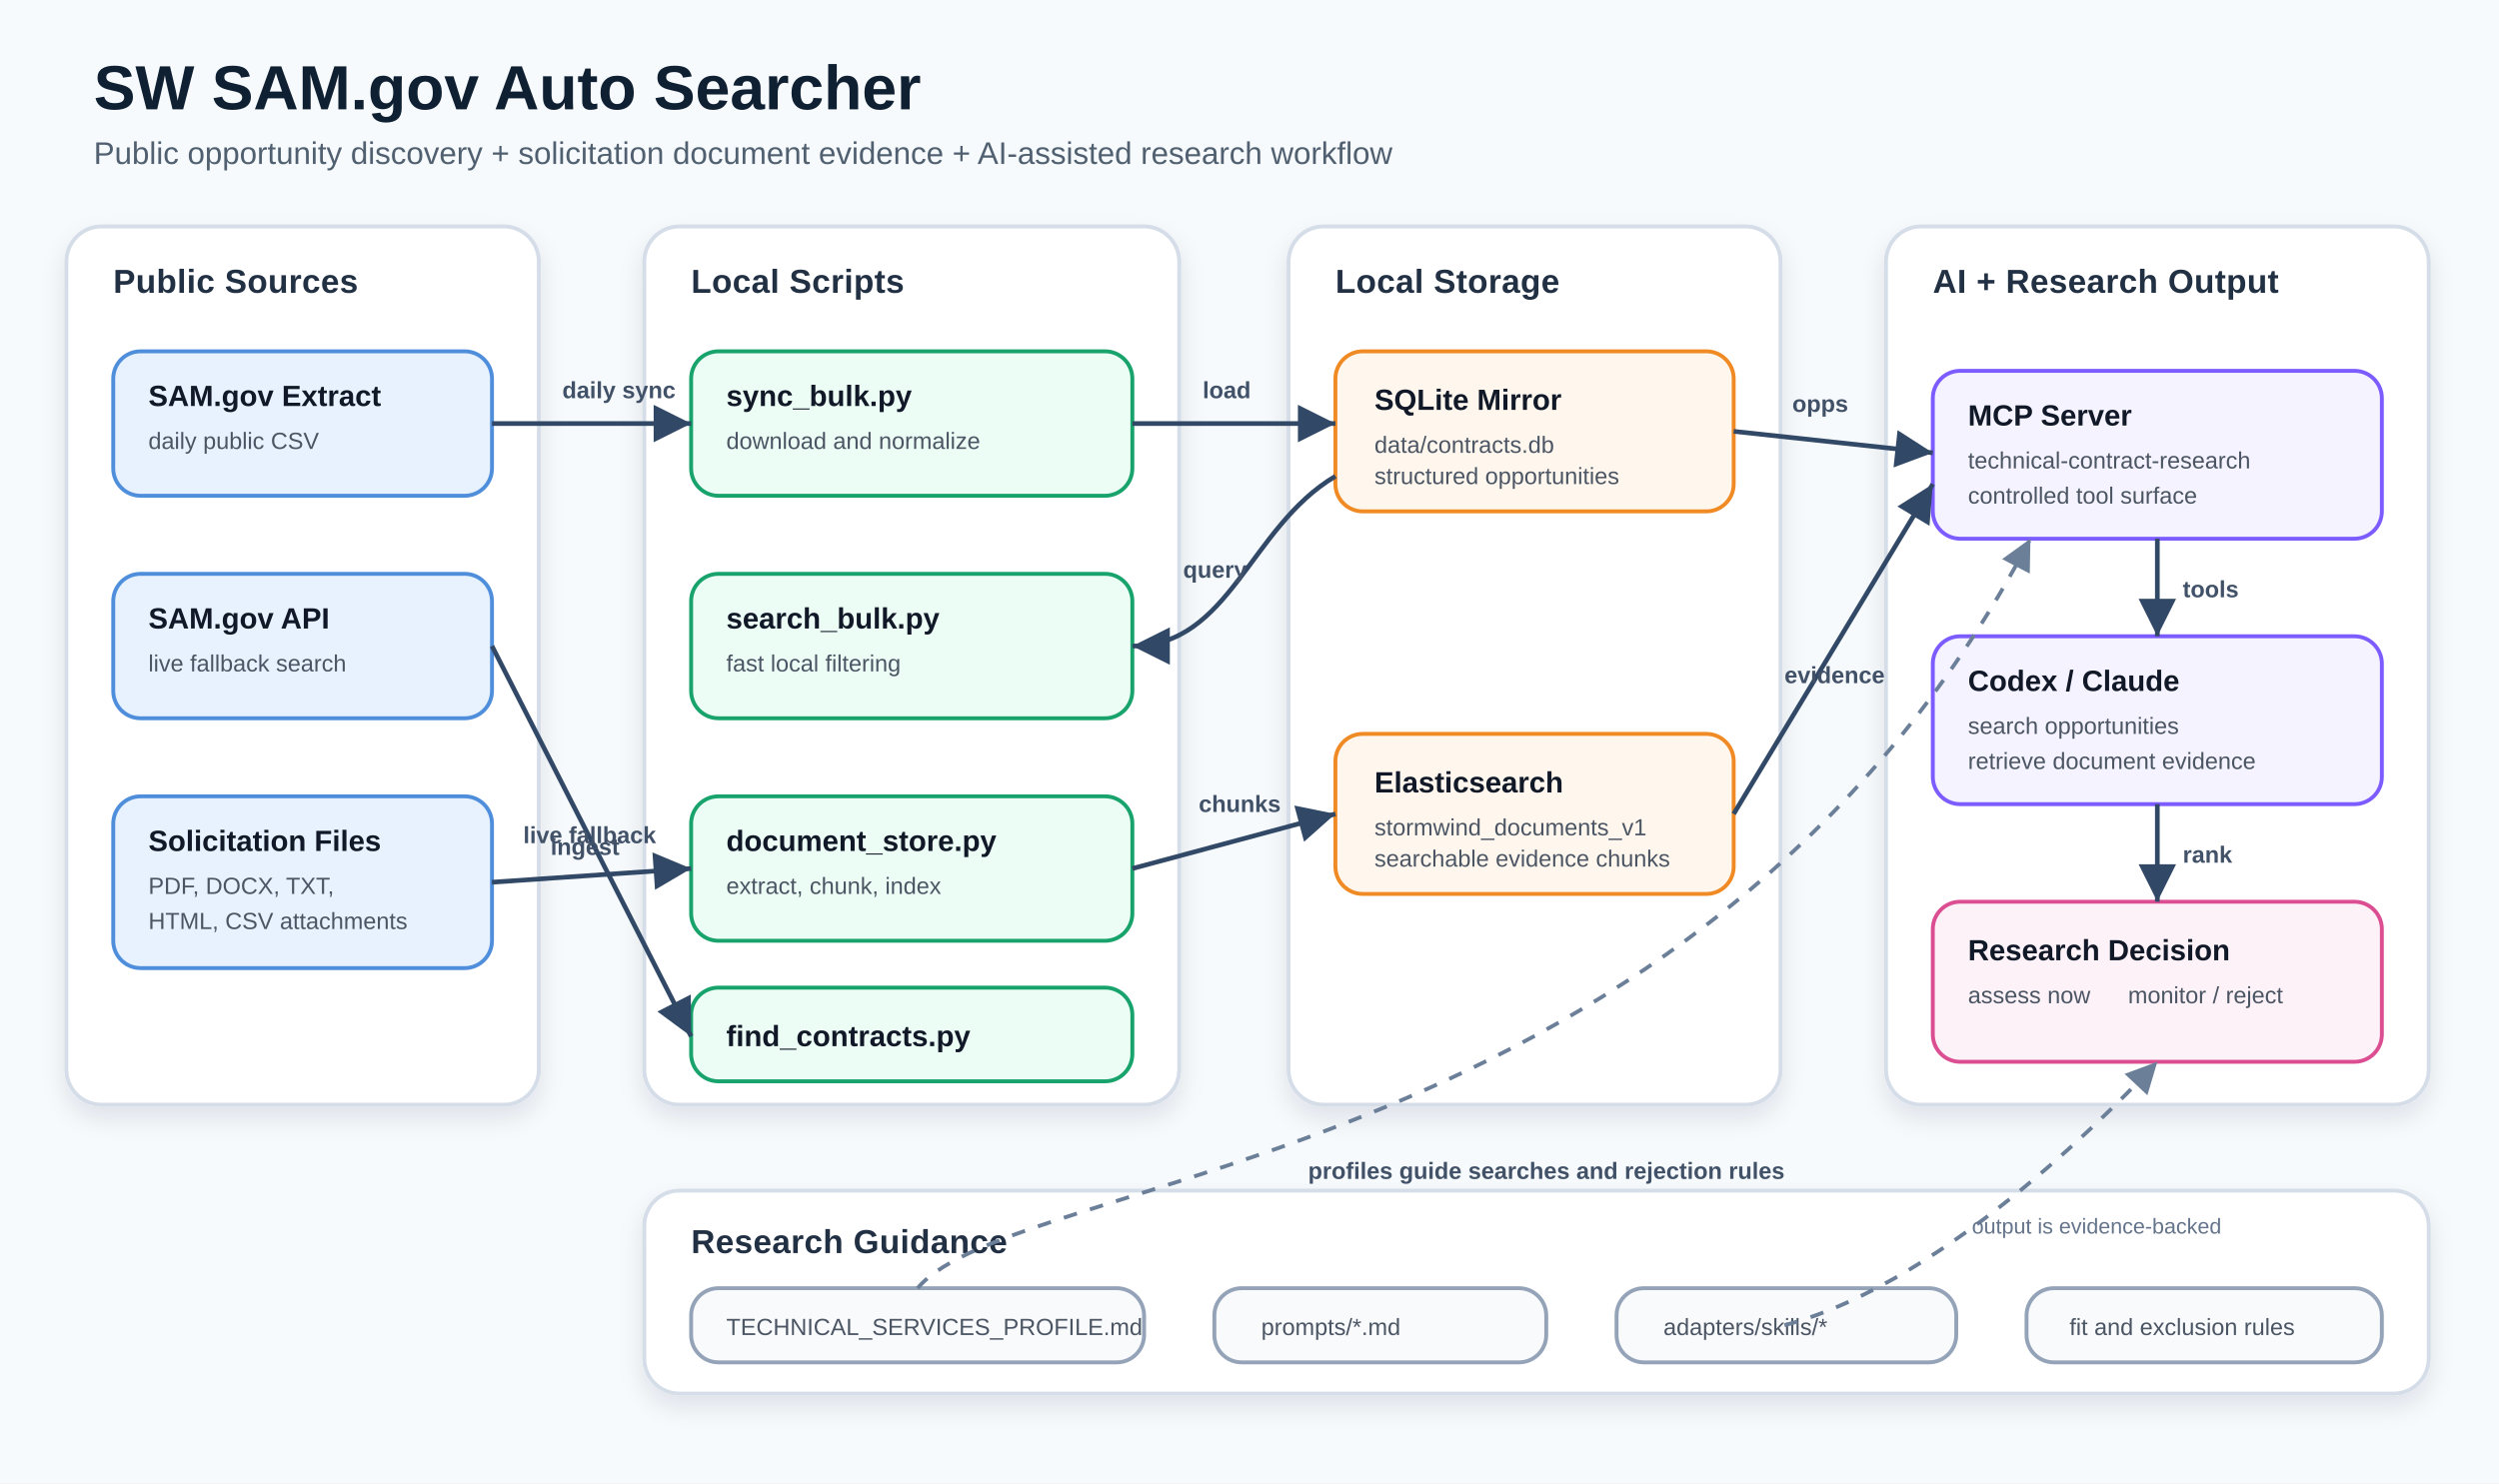
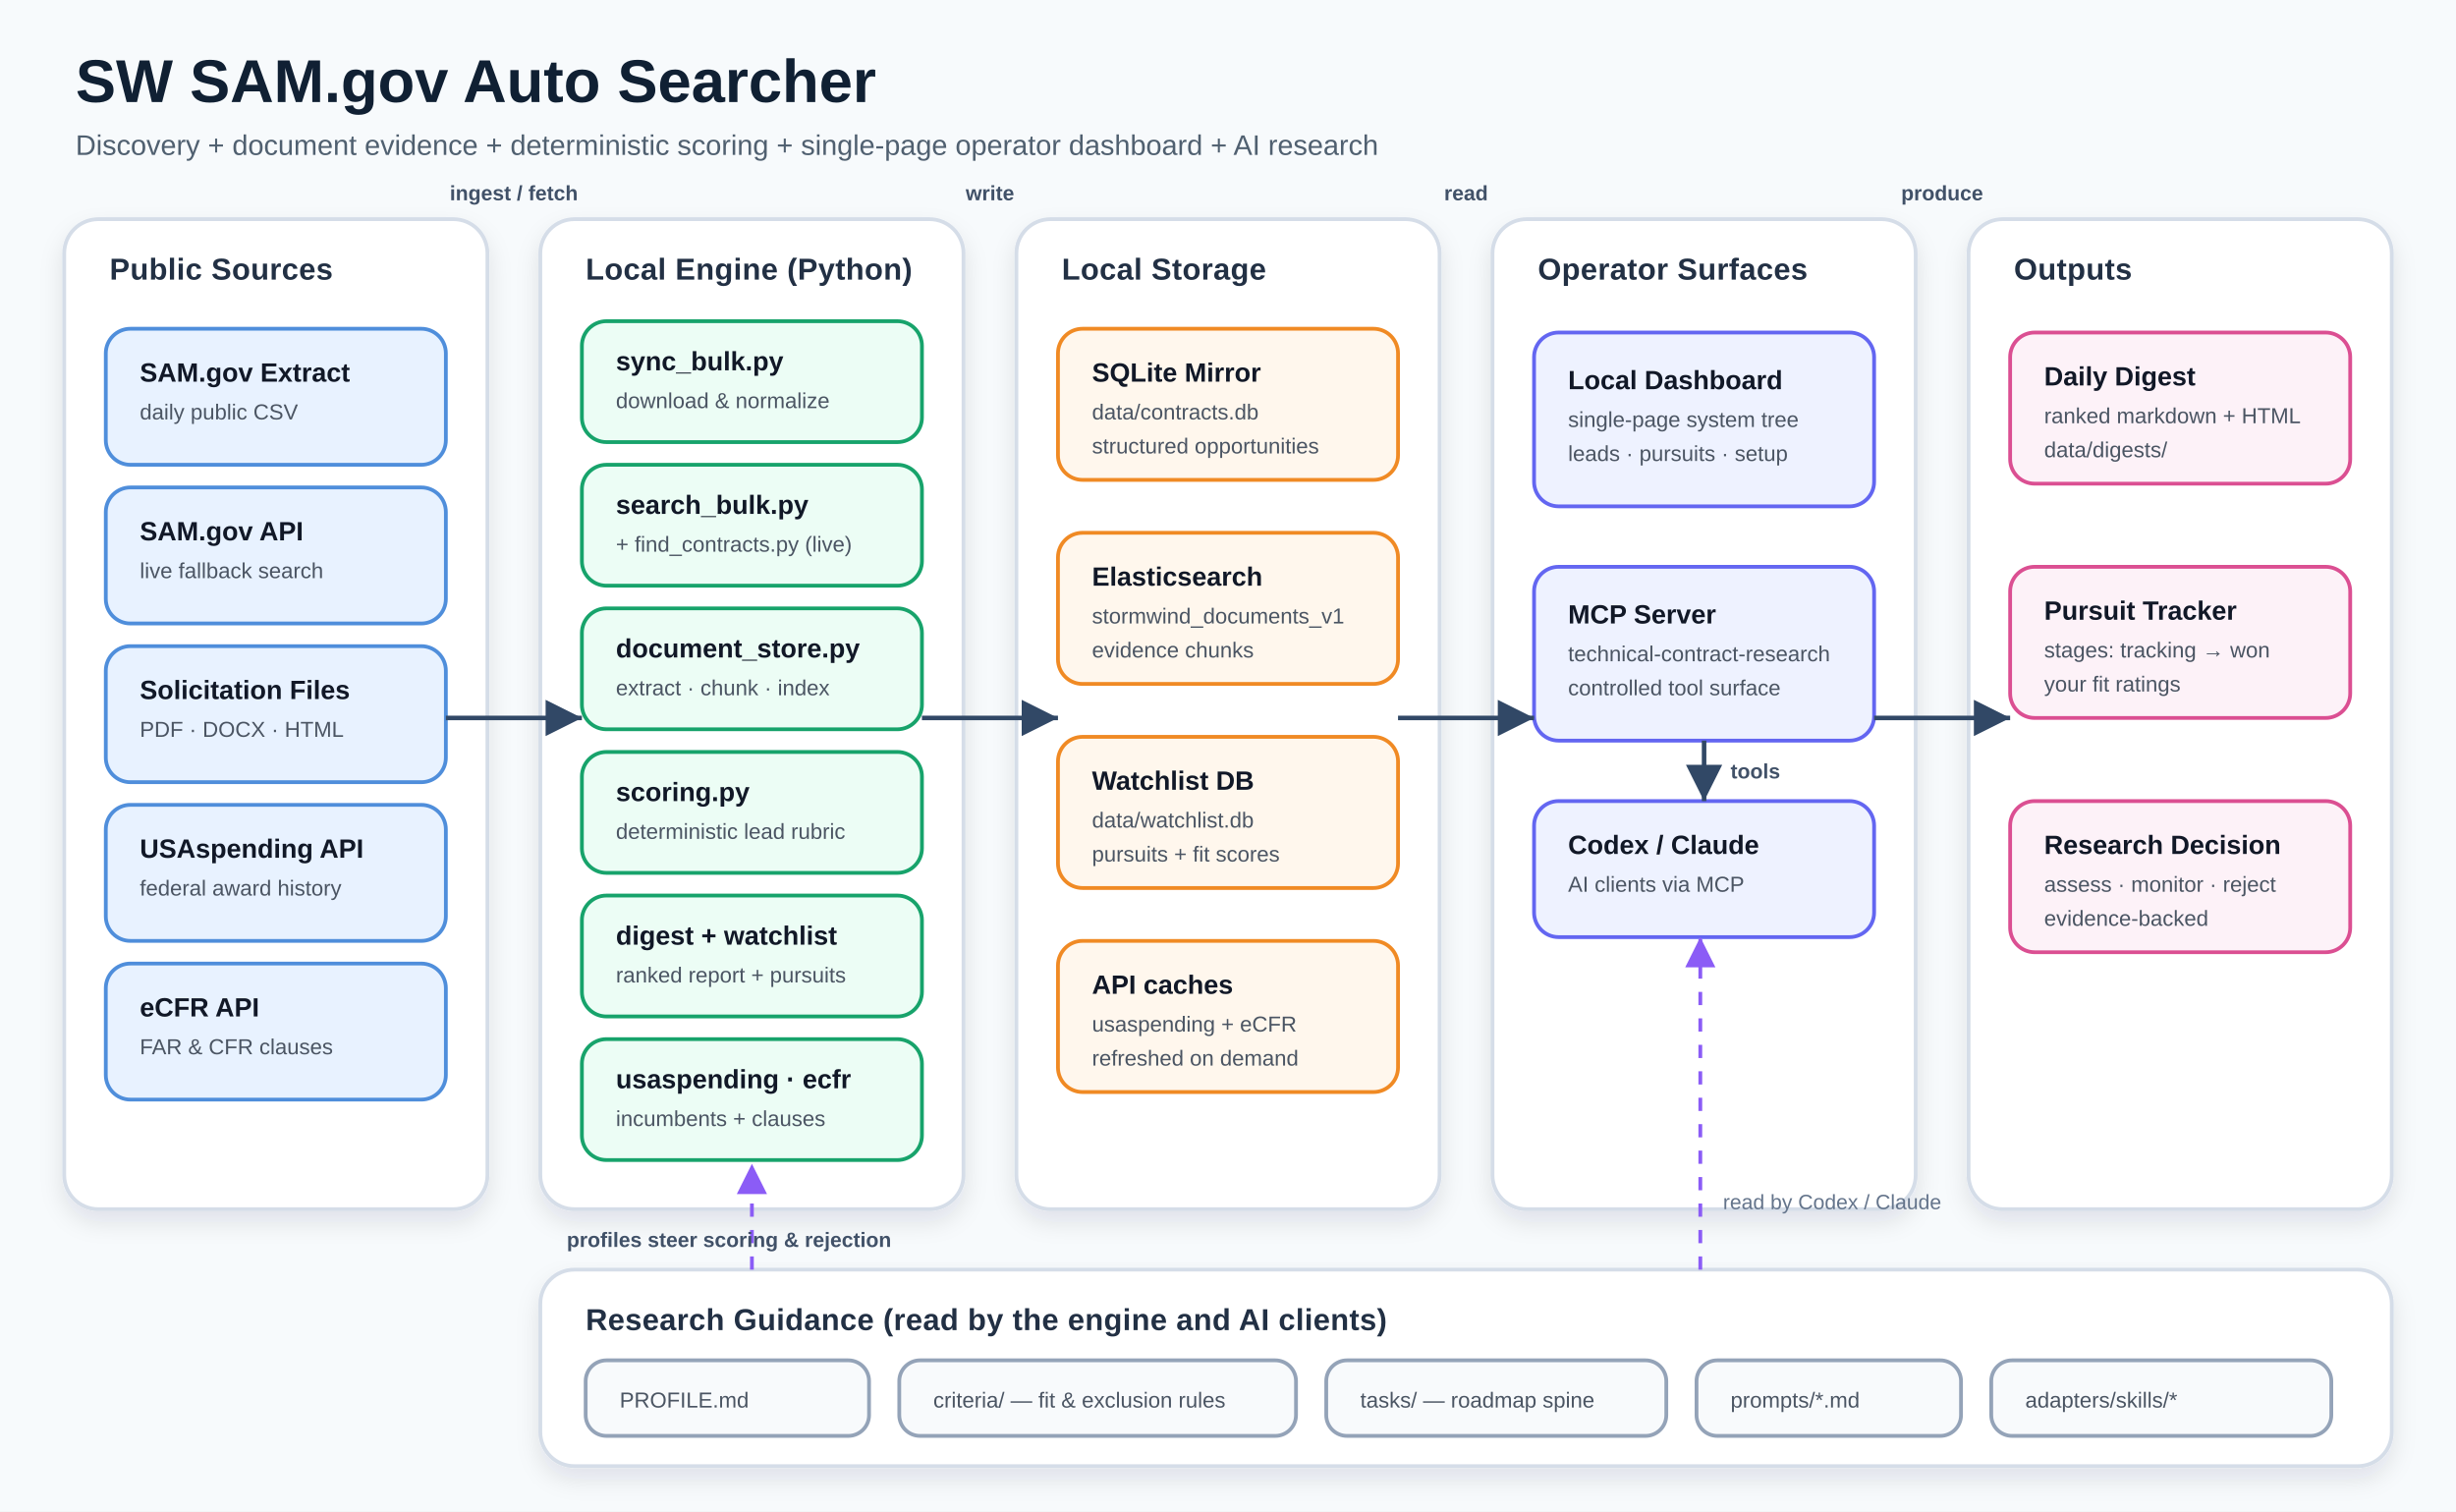
- <svg xmlns="http://www.w3.org/2000/svg" width="1280" height="760" viewBox="0 0 1280 760" role="img" aria-labelledby="title desc">
+ <svg xmlns="http://www.w3.org/2000/svg" width="1300" height="800" viewBox="0 0 1300 800" role="img" aria-labelledby="title desc">
  <defs>
    <style>
      .page { fill: #f7fafc; }
      .title { font: 700 32px "Segoe UI", Arial, sans-serif; fill: #102033; }
-       .subtitle { font: 400 16px "Segoe UI", Arial, sans-serif; fill: #506070; }
-       .lane { fill: #ffffff; stroke: #d5dde8; stroke-width: 2; rx: 18; }
-       .laneTitle { font: 700 17px "Segoe UI", Arial, sans-serif; fill: #223044; letter-spacing: .2px; }
-       .box { stroke-width: 2; rx: 14; }
-       .boxText { font: 700 15px "Segoe UI", Arial, sans-serif; fill: #111827; }
-       .boxSub { font: 400 12px "Segoe UI", Arial, sans-serif; fill: #4b5563; }
-       .label { font: 700 12px "Segoe UI", Arial, sans-serif; fill: #415168; }
+       .subtitle { font: 400 15px "Segoe UI", Arial, sans-serif; fill: #506070; }
+       .lane { fill: #ffffff; stroke: #d5dde8; stroke-width: 2; }
+       .laneTitle { font: 700 16px "Segoe UI", Arial, sans-serif; fill: #223044; letter-spacing: .2px; }
+       .box { stroke-width: 2; }
+       .boxText { font: 700 14px "Segoe UI", Arial, sans-serif; fill: #111827; }
+       .boxSub { font: 400 11.5px "Segoe UI", Arial, sans-serif; fill: #4b5563; }
+       .label { font: 700 11px "Segoe UI", Arial, sans-serif; fill: #415168; }
      .small { font: 400 11px "Segoe UI", Arial, sans-serif; fill: #64748b; }
      .arrow { fill: none; stroke: #314866; stroke-width: 2.4; marker-end: url(#arrowHead); }
-       .softArrow { fill: none; stroke: #6b7f99; stroke-width: 2; stroke-dasharray: 7 7; marker-end: url(#arrowHeadSoft); }
+       .softArrow { fill: none; stroke: #8b5cf6; stroke-width: 2; stroke-dasharray: 7 7; marker-end: url(#arrowHeadSoft); }
      .source { fill: #e8f2ff; stroke: #4f8edb; }
-       .tool { fill: #ecfdf5; stroke: #17a36b; }
+       .engine { fill: #ecfdf5; stroke: #17a36b; }
      .store { fill: #fff7ed; stroke: #f08a24; }
-       .ai { fill: #f5f3ff; stroke: #7c5cff; }
+       .surface { fill: #eef2ff; stroke: #6366f1; }
      .out { fill: #fdf2f8; stroke: #db4f92; }
      .guide { fill: #f8fafc; stroke: #94a3b8; }
    </style>
    <marker id="arrowHead" markerWidth="12" markerHeight="12" refX="10" refY="6" orient="auto">
      <path d="M2,2 L10,6 L2,10 Z" fill="#314866" />
    </marker>
    <marker id="arrowHeadSoft" markerWidth="12" markerHeight="12" refX="10" refY="6" orient="auto">
-       <path d="M2,2 L10,6 L2,10 Z" fill="#6b7f99" />
+       <path d="M2,2 L10,6 L2,10 Z" fill="#8b5cf6" />
    </marker>
    <filter id="shadow" x="-10%" y="-10%" width="120%" height="130%">
      <feDropShadow dx="0" dy="6" stdDeviation="6" flood-color="#0f172a" flood-opacity=".10" />
    </filter>
  </defs>
-   <rect class="page" width="1280" height="760" />
-   <text class="title" x="48" y="56">SW SAM.gov Auto Searcher</text>
-   <text class="subtitle" x="48" y="84">Public opportunity discovery + solicitation document evidence + AI-assisted research workflow</text>
-   <rect class="lane" x="34" y="116" width="242" height="450" filter="url(#shadow)" />
-   <text class="laneTitle" x="58" y="150">Public Sources</text>
-   <rect class="box source" x="58" y="180" width="194" height="74" />
-   <text class="boxText" x="76" y="208">SAM.gov Extract</text>
-   <text class="boxSub" x="76" y="230">daily public CSV</text>
-   <rect class="box source" x="58" y="294" width="194" height="74" />
-   <text class="boxText" x="76" y="322">SAM.gov API</text>
-   <text class="boxSub" x="76" y="344">live fallback search</text>
-   <rect class="box source" x="58" y="408" width="194" height="88" />
-   <text class="boxText" x="76" y="436">Solicitation Files</text>
-   <text class="boxSub" x="76" y="458">PDF, DOCX, TXT,</text>
-   <text class="boxSub" x="76" y="476">HTML, CSV attachments</text>
-   <rect class="lane" x="330" y="116" width="274" height="450" filter="url(#shadow)" />
-   <text class="laneTitle" x="354" y="150">Local Scripts</text>
-   <rect class="box tool" x="354" y="180" width="226" height="74" />
-   <text class="boxText" x="372" y="208">sync_bulk.py</text>
-   <text class="boxSub" x="372" y="230">download and normalize</text>
-   <rect class="box tool" x="354" y="294" width="226" height="74" />
-   <text class="boxText" x="372" y="322">search_bulk.py</text>
-   <text class="boxSub" x="372" y="344">fast local filtering</text>
-   <rect class="box tool" x="354" y="408" width="226" height="74" />
-   <text class="boxText" x="372" y="436">document_store.py</text>
-   <text class="boxSub" x="372" y="458">extract, chunk, index</text>
-   <rect class="box tool" x="354" y="506" width="226" height="48" />
-   <text class="boxText" x="372" y="536">find_contracts.py</text>
-   <rect class="lane" x="660" y="116" width="252" height="450" filter="url(#shadow)" />
-   <text class="laneTitle" x="684" y="150">Local Storage</text>
-   <rect class="box store" x="684" y="180" width="204" height="82" />
-   <text class="boxText" x="704" y="210">SQLite Mirror</text>
-   <text class="boxSub" x="704" y="232">data/contracts.db</text>
-   <text class="boxSub" x="704" y="248">structured opportunities</text>
-   <rect class="box store" x="684" y="376" width="204" height="82" />
-   <text class="boxText" x="704" y="406">Elasticsearch</text>
-   <text class="boxSub" x="704" y="428">stormwind_documents_v1</text>
-   <text class="boxSub" x="704" y="444">searchable evidence chunks</text>
-   <rect class="lane" x="966" y="116" width="278" height="450" filter="url(#shadow)" />
-   <text class="laneTitle" x="990" y="150">AI + Research Output</text>
-   <rect class="box ai" x="990" y="190" width="230" height="86" />
-   <text class="boxText" x="1008" y="218">MCP Server</text>
-   <text class="boxSub" x="1008" y="240">technical-contract-research</text>
-   <text class="boxSub" x="1008" y="258">controlled tool surface</text>
-   <rect class="box ai" x="990" y="326" width="230" height="86" />
-   <text class="boxText" x="1008" y="354">Codex / Claude</text>
-   <text class="boxSub" x="1008" y="376">search opportunities</text>
-   <text class="boxSub" x="1008" y="394">retrieve document evidence</text>
-   <rect class="box out" x="990" y="462" width="230" height="82" />
-   <text class="boxText" x="1008" y="492">Research Decision</text>
-   <text class="boxSub" x="1008" y="514">assess now</text>
-   <text class="boxSub" x="1090" y="514">monitor / reject</text>
-   <rect class="lane" x="330" y="610" width="914" height="104" filter="url(#shadow)" />
-   <text class="laneTitle" x="354" y="642">Research Guidance</text>
-   <rect class="box guide" x="354" y="660" width="232" height="38" />
-   <text class="boxSub" x="372" y="684">TECHNICAL_SERVICES_PROFILE.md</text>
-   <rect class="box guide" x="622" y="660" width="170" height="38" />
-   <text class="boxSub" x="646" y="684">prompts/*.md</text>
-   <rect class="box guide" x="828" y="660" width="174" height="38" />
-   <text class="boxSub" x="852" y="684">adapters/skills/*</text>
-   <rect class="box guide" x="1038" y="660" width="182" height="38" />
-   <text class="boxSub" x="1060" y="684">fit and exclusion rules</text>
-   <path class="arrow" d="M252 217 L354 217" />
-   <text class="label" x="288" y="204">daily sync</text>
-   <path class="arrow" d="M580 217 L684 217" />
-   <text class="label" x="616" y="204">load</text>
-   <path class="arrow" d="M684 244 C640 270 630 331 580 331" />
-   <text class="label" x="606" y="296">query</text>
-   <path class="arrow" d="M252 331 L354 531" />
-   <text class="label" x="268" y="432">live fallback</text>
-   <path class="arrow" d="M252 452 L354 445" />
-   <text class="label" x="282" y="438">ingest</text>
-   <path class="arrow" d="M580 445 L684 417" />
-   <text class="label" x="614" y="416">chunks</text>
-   <path class="arrow" d="M888 221 L990 232" />
-   <text class="label" x="918" y="211">opps</text>
-   <path class="arrow" d="M888 417 L990 248" />
-   <text class="label" x="914" y="350">evidence</text>
-   <path class="arrow" d="M1105 276 L1105 326" />
-   <text class="label" x="1118" y="306">tools</text>
-   <path class="arrow" d="M1105 412 L1105 462" />
-   <text class="label" x="1118" y="442">rank</text>
-   <path class="softArrow" d="M470 660 C520 600 870 600 1040 276" />
-   <text class="label" x="670" y="604">profiles guide searches and rejection rules</text>
-   <path class="softArrow" d="M914 679 C1000 656 1090 560 1105 544" />
-   <text class="small" x="1010" y="632">output is evidence-backed</text>
+   <rect class="page" width="1300" height="800" />
+   <text class="title" x="40" y="54">SW SAM.gov Auto Searcher</text>
+   <text class="subtitle" x="40" y="82">Discovery + document evidence + deterministic scoring + single-page operator dashboard + AI research</text>
+   <text class="label" x="272" y="106" text-anchor="middle">ingest / fetch</text>
+   <text class="label" x="524" y="106" text-anchor="middle">write</text>
+   <text class="label" x="776" y="106" text-anchor="middle">read</text>
+   <text class="label" x="1028" y="106" text-anchor="middle">produce</text>
+   <rect class="lane" x="34" y="116" width="224" height="524" rx="18" filter="url(#shadow)" />
+   <text class="laneTitle" x="58" y="148">Public Sources</text>
+   <rect class="box source" x="56" y="174" width="180" height="72" rx="13" />
+   <text class="boxText" x="74" y="202">SAM.gov Extract</text>
+   <text class="boxSub" x="74" y="222">daily public CSV</text>
+   <rect class="box source" x="56" y="258" width="180" height="72" rx="13" />
+   <text class="boxText" x="74" y="286">SAM.gov API</text>
+   <text class="boxSub" x="74" y="306">live fallback search</text>
+   <rect class="box source" x="56" y="342" width="180" height="72" rx="13" />
+   <text class="boxText" x="74" y="370">Solicitation Files</text>
+   <text class="boxSub" x="74" y="390">PDF · DOCX · HTML</text>
+   <rect class="box source" x="56" y="426" width="180" height="72" rx="13" />
+   <text class="boxText" x="74" y="454">USAspending API</text>
+   <text class="boxSub" x="74" y="474">federal award history</text>
+   <rect class="box source" x="56" y="510" width="180" height="72" rx="13" />
+   <text class="boxText" x="74" y="538">eCFR API</text>
+   <text class="boxSub" x="74" y="558">FAR &amp; CFR clauses</text>
+   <rect class="lane" x="286" y="116" width="224" height="524" rx="18" filter="url(#shadow)" />
+   <text class="laneTitle" x="310" y="148">Local Engine (Python)</text>
+   <rect class="box engine" x="308" y="170" width="180" height="64" rx="13" />
+   <text class="boxText" x="326" y="196">sync_bulk.py</text>
+   <text class="boxSub" x="326" y="216">download &amp; normalize</text>
+   <rect class="box engine" x="308" y="246" width="180" height="64" rx="13" />
+   <text class="boxText" x="326" y="272">search_bulk.py</text>
+   <text class="boxSub" x="326" y="292">+ find_contracts.py (live)</text>
+   <rect class="box engine" x="308" y="322" width="180" height="64" rx="13" />
+   <text class="boxText" x="326" y="348">document_store.py</text>
+   <text class="boxSub" x="326" y="368">extract · chunk · index</text>
+   <rect class="box engine" x="308" y="398" width="180" height="64" rx="13" />
+   <text class="boxText" x="326" y="424">scoring.py</text>
+   <text class="boxSub" x="326" y="444">deterministic lead rubric</text>
+   <rect class="box engine" x="308" y="474" width="180" height="64" rx="13" />
+   <text class="boxText" x="326" y="500">digest + watchlist</text>
+   <text class="boxSub" x="326" y="520">ranked report + pursuits</text>
+   <rect class="box engine" x="308" y="550" width="180" height="64" rx="13" />
+   <text class="boxText" x="326" y="576">usaspending · ecfr</text>
+   <text class="boxSub" x="326" y="596">incumbents + clauses</text>
+   <rect class="lane" x="538" y="116" width="224" height="524" rx="18" filter="url(#shadow)" />
+   <text class="laneTitle" x="562" y="148">Local Storage</text>
+   <rect class="box store" x="560" y="174" width="180" height="80" rx="13" />
+   <text class="boxText" x="578" y="202">SQLite Mirror</text>
+   <text class="boxSub" x="578" y="222">data/contracts.db</text>
+   <text class="boxSub" x="578" y="240">structured opportunities</text>
+   <rect class="box store" x="560" y="282" width="180" height="80" rx="13" />
+   <text class="boxText" x="578" y="310">Elasticsearch</text>
+   <text class="boxSub" x="578" y="330">stormwind_documents_v1</text>
+   <text class="boxSub" x="578" y="348">evidence chunks</text>
+   <rect class="box store" x="560" y="390" width="180" height="80" rx="13" />
+   <text class="boxText" x="578" y="418">Watchlist DB</text>
+   <text class="boxSub" x="578" y="438">data/watchlist.db</text>
+   <text class="boxSub" x="578" y="456">pursuits + fit scores</text>
+   <rect class="box store" x="560" y="498" width="180" height="80" rx="13" />
+   <text class="boxText" x="578" y="526">API caches</text>
+   <text class="boxSub" x="578" y="546">usaspending + eCFR</text>
+   <text class="boxSub" x="578" y="564">refreshed on demand</text>
+   <rect class="lane" x="790" y="116" width="224" height="524" rx="18" filter="url(#shadow)" />
+   <text class="laneTitle" x="814" y="148">Operator Surfaces</text>
+   <rect class="box surface" x="812" y="176" width="180" height="92" rx="13" />
+   <text class="boxText" x="830" y="206">Local Dashboard</text>
+   <text class="boxSub" x="830" y="226">single-page system tree</text>
+   <text class="boxSub" x="830" y="244">leads · pursuits · setup</text>
+   <rect class="box surface" x="812" y="300" width="180" height="92" rx="13" />
+   <text class="boxText" x="830" y="330">MCP Server</text>
+   <text class="boxSub" x="830" y="350">technical-contract-research</text>
+   <text class="boxSub" x="830" y="368">controlled tool surface</text>
+   <rect class="box surface" x="812" y="424" width="180" height="72" rx="13" />
+   <text class="boxText" x="830" y="452">Codex / Claude</text>
+   <text class="boxSub" x="830" y="472">AI clients via MCP</text>
+   <rect class="lane" x="1042" y="116" width="224" height="524" rx="18" filter="url(#shadow)" />
+   <text class="laneTitle" x="1066" y="148">Outputs</text>
+   <rect class="box out" x="1064" y="176" width="180" height="80" rx="13" />
+   <text class="boxText" x="1082" y="204">Daily Digest</text>
+   <text class="boxSub" x="1082" y="224">ranked markdown + HTML</text>
+   <text class="boxSub" x="1082" y="242">data/digests/</text>
+   <rect class="box out" x="1064" y="300" width="180" height="80" rx="13" />
+   <text class="boxText" x="1082" y="328">Pursuit Tracker</text>
+   <text class="boxSub" x="1082" y="348">stages: tracking → won</text>
+   <text class="boxSub" x="1082" y="366">your fit ratings</text>
+   <rect class="box out" x="1064" y="424" width="180" height="80" rx="13" />
+   <text class="boxText" x="1082" y="452">Research Decision</text>
+   <text class="boxSub" x="1082" y="472">assess · monitor · reject</text>
+   <text class="boxSub" x="1082" y="490">evidence-backed</text>
+   <rect class="lane" x="286" y="672" width="980" height="104" rx="18" filter="url(#shadow)" />
+   <text class="laneTitle" x="310" y="704">Research Guidance (read by the engine and AI clients)</text>
+   <rect class="box guide" x="310" y="720" width="150" height="40" rx="11" />
+   <text class="boxSub" x="328" y="745">PROFILE.md</text>
+   <rect class="box guide" x="476" y="720" width="210" height="40" rx="11" />
+   <text class="boxSub" x="494" y="745">criteria/ — fit &amp; exclusion rules</text>
+   <rect class="box guide" x="702" y="720" width="180" height="40" rx="11" />
+   <text class="boxSub" x="720" y="745">tasks/ — roadmap spine</text>
+   <rect class="box guide" x="898" y="720" width="140" height="40" rx="11" />
+   <text class="boxSub" x="916" y="745">prompts/*.md</text>
+   <rect class="box guide" x="1054" y="720" width="180" height="40" rx="11" />
+   <text class="boxSub" x="1072" y="745">adapters/skills/*</text>
+   <path class="arrow" d="M236 380 L308 380" />
+   <path class="arrow" d="M488 380 L560 380" />
+   <path class="arrow" d="M740 380 L812 380" />
+   <path class="arrow" d="M992 380 L1064 380" />
+   <path class="arrow" d="M902 392 L902 424" />
+   <text class="label" x="916" y="412">tools</text>
+   <path class="softArrow" d="M398 672 C398 640 398 626 398 616" />
+   <text class="label" x="300" y="660">profiles steer scoring &amp; rejection</text>
+   <path class="softArrow" d="M900 672 C900 600 900 540 900 496" />
+   <text class="small" x="912" y="640">read by Codex / Claude</text>
</svg>
